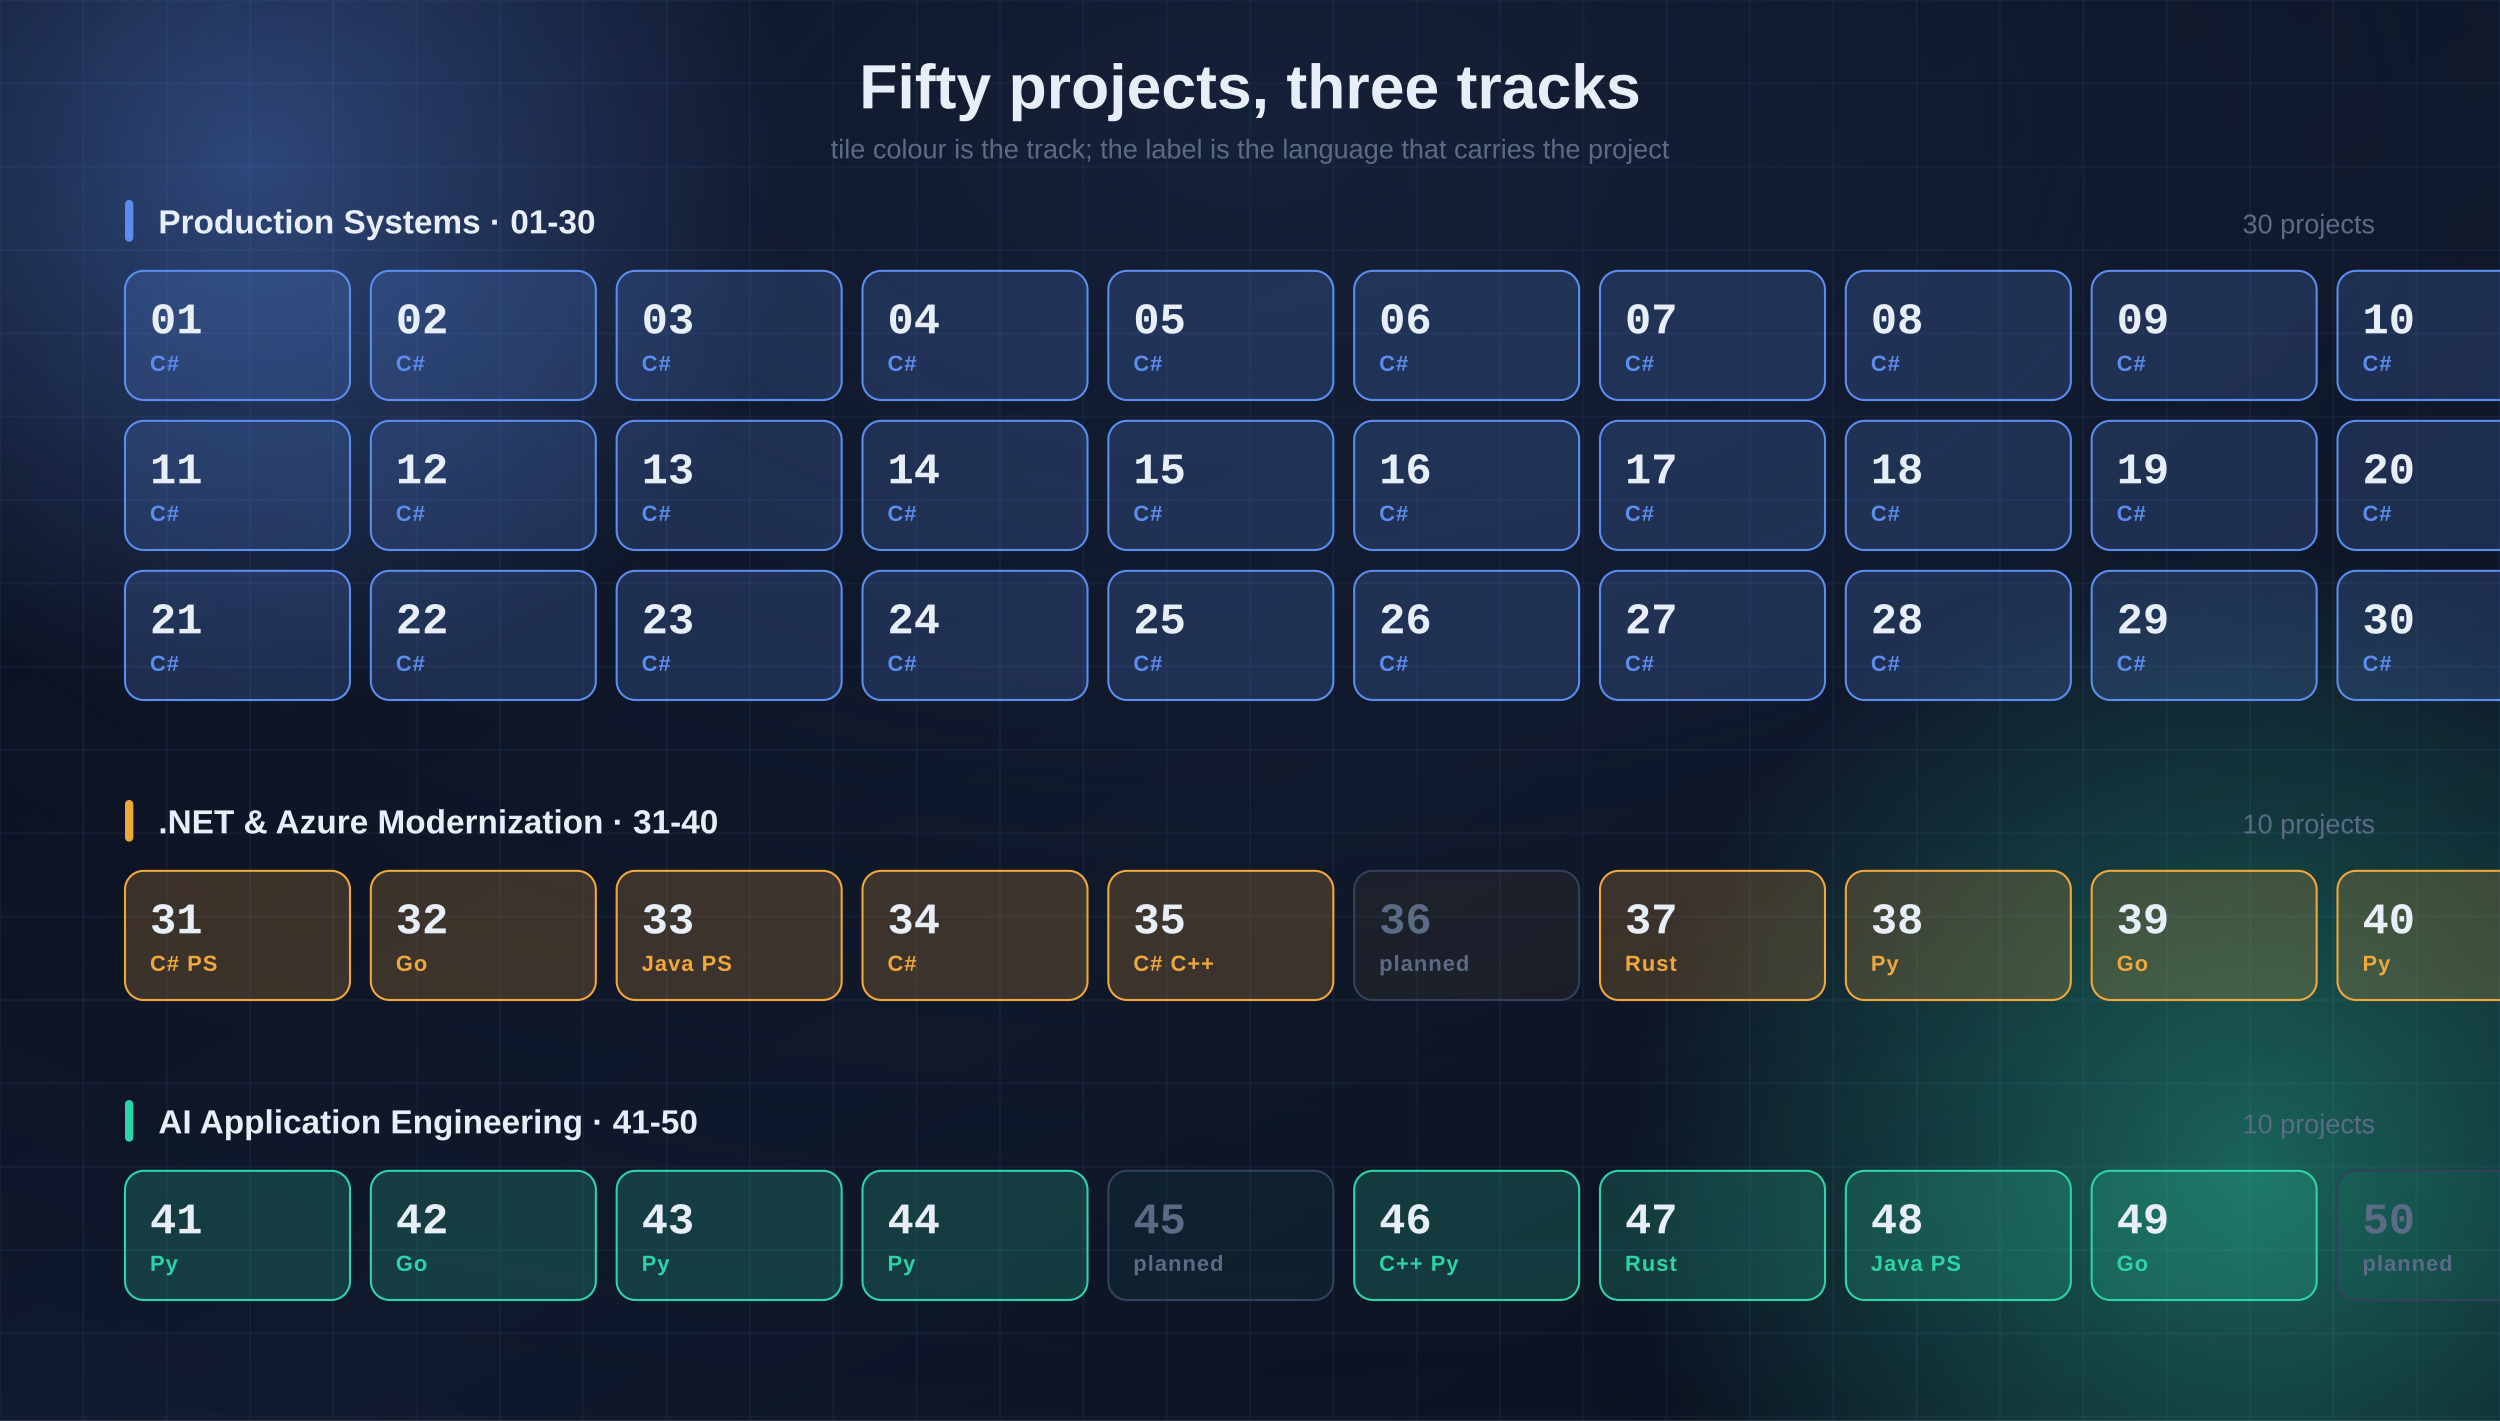
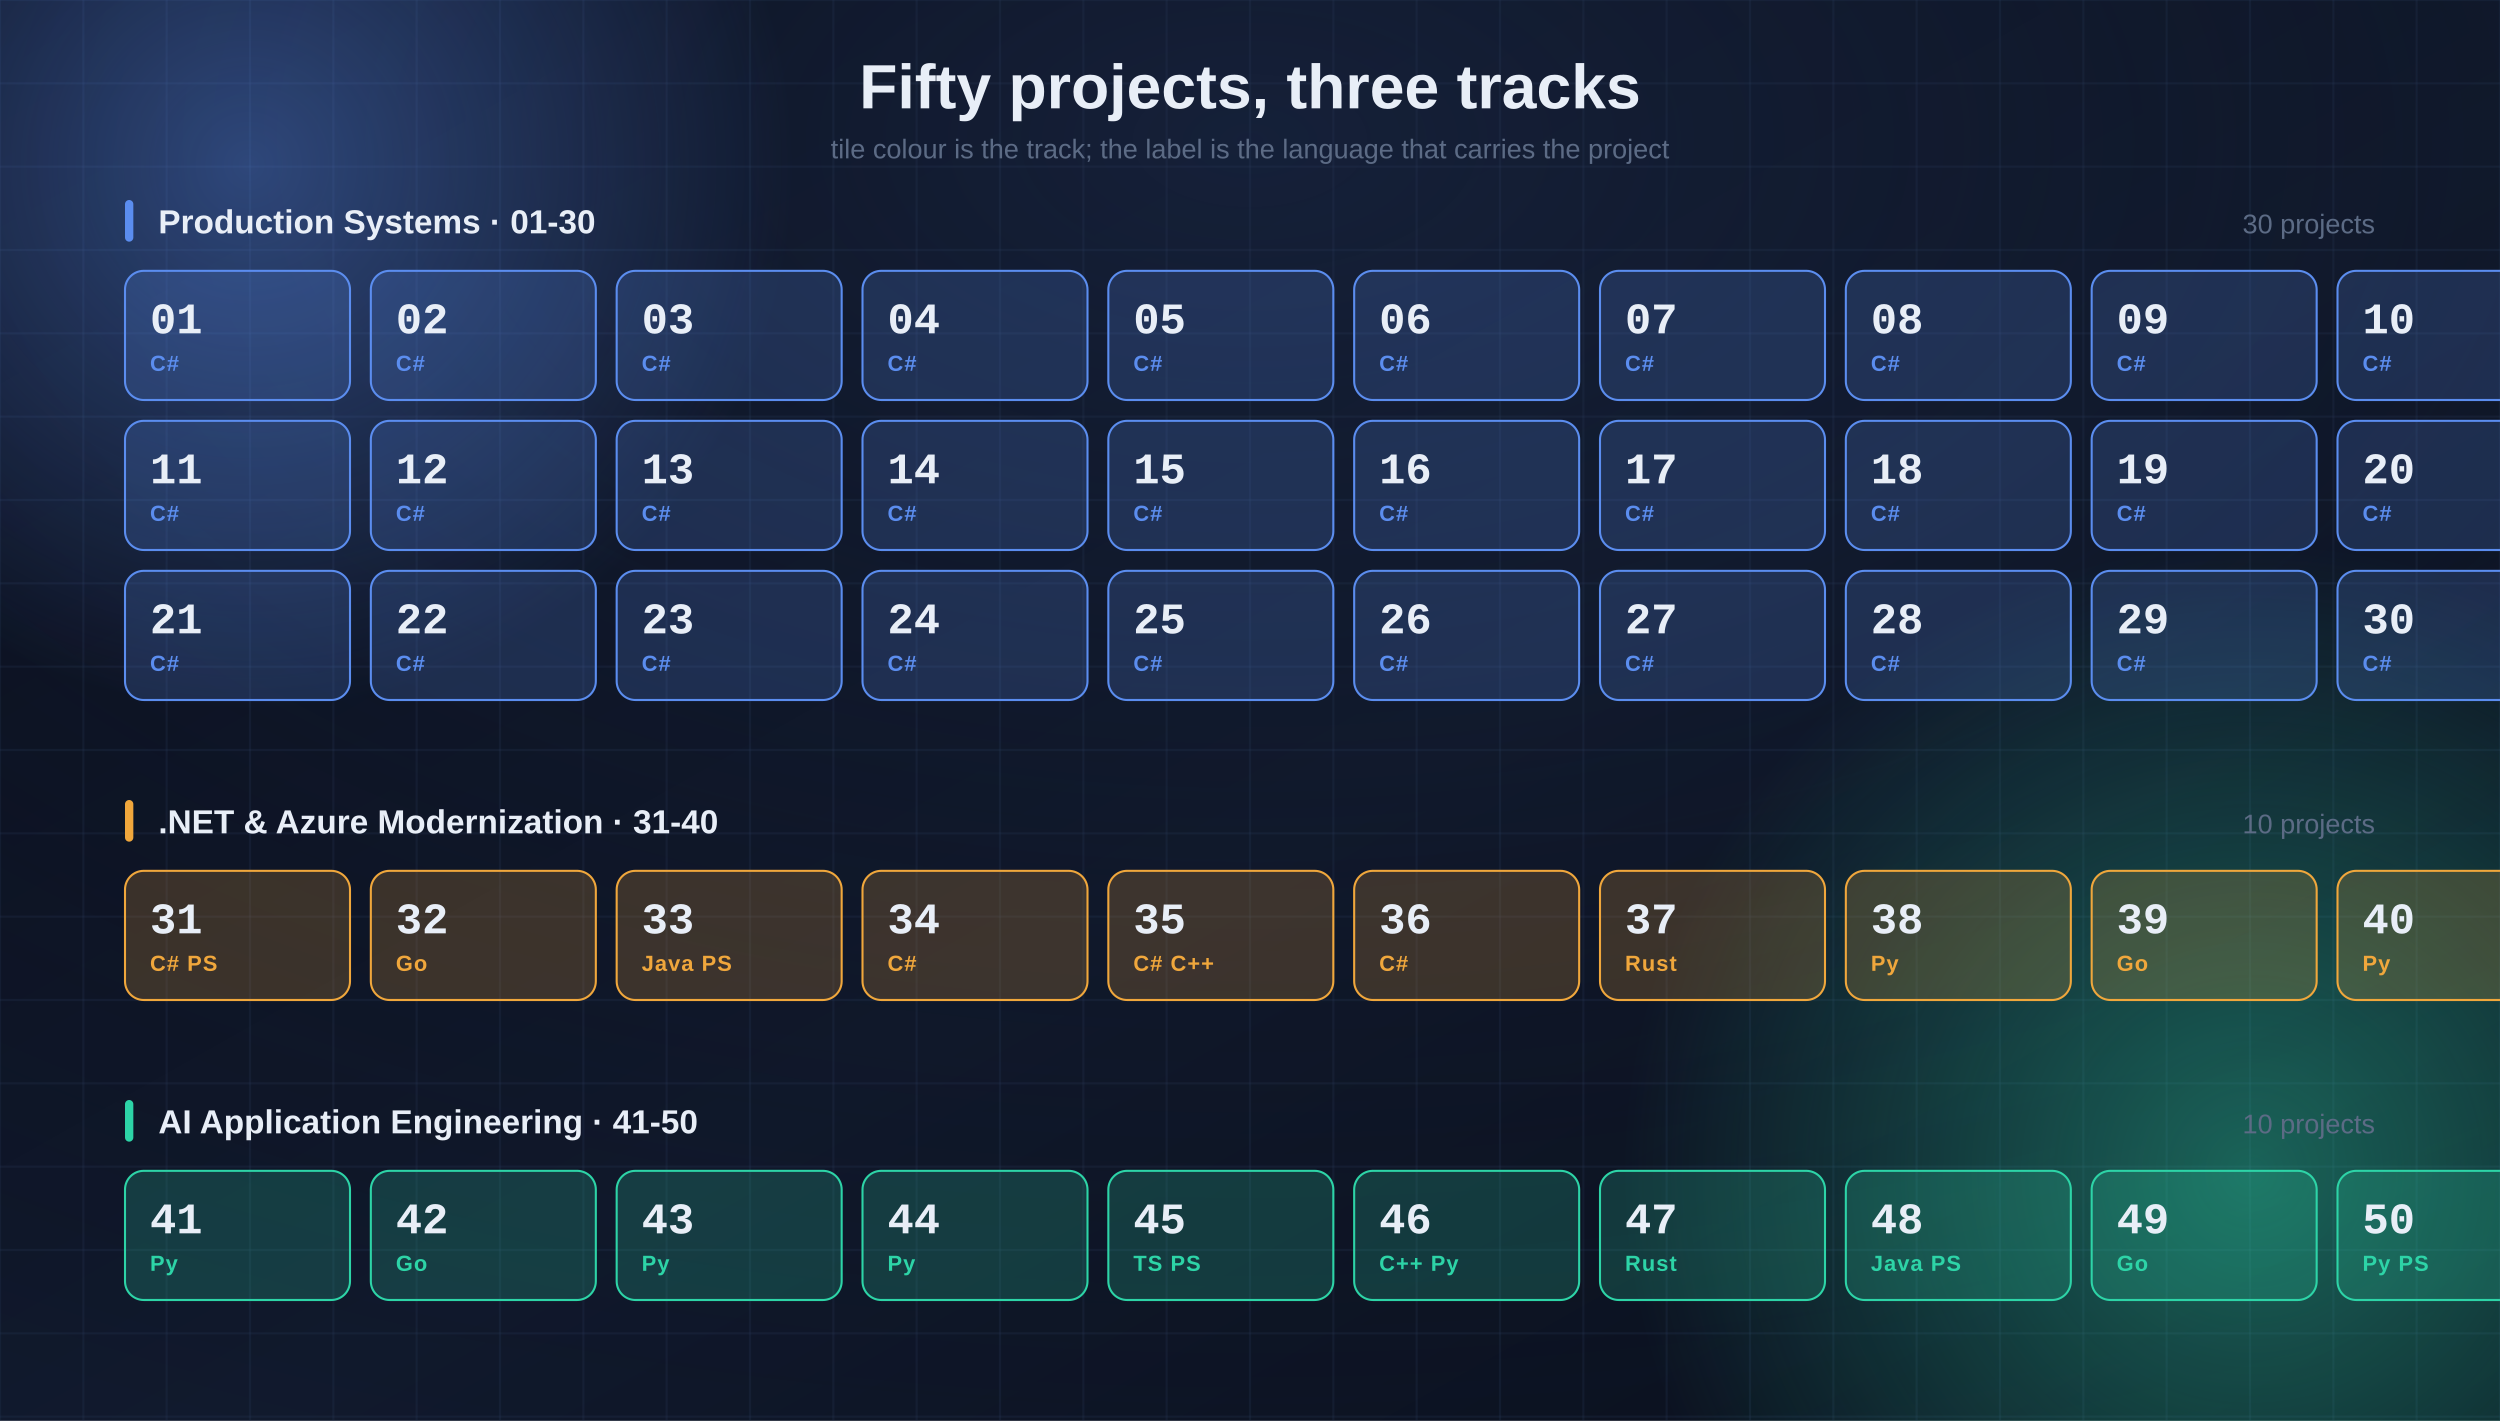
<svg xmlns="http://www.w3.org/2000/svg" width="1200" height="682" viewBox="0 0 1200 682" role="img">
  <defs>
    <linearGradient id="bg" x1="0" y1="0" x2="1" y2="1">
      <stop offset="0%" stop-color="#0B1020" />
      <stop offset="55%" stop-color="#111A2E" />
      <stop offset="100%" stop-color="#0A0F1C" />
    </linearGradient>
    <radialGradient id="vign" cx="0.5" cy="0.1" r="1">
      <stop offset="0%" stop-color="#1B2947" stop-opacity="0.55" />
      <stop offset="100%" stop-color="#000000" stop-opacity="0" />
    </radialGradient>
    <radialGradient id="g0" cx="0.5" cy="0.5" r="0.5">
      <stop offset="0%" stop-color="#5B8DEF" stop-opacity="0.42" />
      <stop offset="100%" stop-color="#5B8DEF" stop-opacity="0" />
    </radialGradient>
    <radialGradient id="g1" cx="0.5" cy="0.5" r="0.5">
      <stop offset="0%" stop-color="#2DD4A7" stop-opacity="0.42" />
      <stop offset="100%" stop-color="#2DD4A7" stop-opacity="0" />
    </radialGradient>
  </defs>
  <rect width="1200" height="682" rx="0" fill="url(#bg)" />
  <rect width="1200" height="682" rx="0" fill="url(#vign)" />
  <line x1="0" y1="0" x2="0" y2="682" stroke="#2A3B5C" stroke-width="1" opacity="0.22" />
  <line x1="40" y1="0" x2="40" y2="682" stroke="#2A3B5C" stroke-width="1" opacity="0.22" />
  <line x1="80" y1="0" x2="80" y2="682" stroke="#2A3B5C" stroke-width="1" opacity="0.22" />
  <line x1="120" y1="0" x2="120" y2="682" stroke="#2A3B5C" stroke-width="1" opacity="0.22" />
  <line x1="160" y1="0" x2="160" y2="682" stroke="#2A3B5C" stroke-width="1" opacity="0.22" />
  <line x1="200" y1="0" x2="200" y2="682" stroke="#2A3B5C" stroke-width="1" opacity="0.22" />
  <line x1="240" y1="0" x2="240" y2="682" stroke="#2A3B5C" stroke-width="1" opacity="0.22" />
  <line x1="280" y1="0" x2="280" y2="682" stroke="#2A3B5C" stroke-width="1" opacity="0.22" />
  <line x1="320" y1="0" x2="320" y2="682" stroke="#2A3B5C" stroke-width="1" opacity="0.22" />
  <line x1="360" y1="0" x2="360" y2="682" stroke="#2A3B5C" stroke-width="1" opacity="0.22" />
  <line x1="400" y1="0" x2="400" y2="682" stroke="#2A3B5C" stroke-width="1" opacity="0.22" />
  <line x1="440" y1="0" x2="440" y2="682" stroke="#2A3B5C" stroke-width="1" opacity="0.22" />
  <line x1="480" y1="0" x2="480" y2="682" stroke="#2A3B5C" stroke-width="1" opacity="0.22" />
  <line x1="520" y1="0" x2="520" y2="682" stroke="#2A3B5C" stroke-width="1" opacity="0.22" />
  <line x1="560" y1="0" x2="560" y2="682" stroke="#2A3B5C" stroke-width="1" opacity="0.22" />
  <line x1="600" y1="0" x2="600" y2="682" stroke="#2A3B5C" stroke-width="1" opacity="0.22" />
  <line x1="640" y1="0" x2="640" y2="682" stroke="#2A3B5C" stroke-width="1" opacity="0.22" />
  <line x1="680" y1="0" x2="680" y2="682" stroke="#2A3B5C" stroke-width="1" opacity="0.22" />
  <line x1="720" y1="0" x2="720" y2="682" stroke="#2A3B5C" stroke-width="1" opacity="0.22" />
  <line x1="760" y1="0" x2="760" y2="682" stroke="#2A3B5C" stroke-width="1" opacity="0.22" />
  <line x1="800" y1="0" x2="800" y2="682" stroke="#2A3B5C" stroke-width="1" opacity="0.22" />
  <line x1="840" y1="0" x2="840" y2="682" stroke="#2A3B5C" stroke-width="1" opacity="0.22" />
  <line x1="880" y1="0" x2="880" y2="682" stroke="#2A3B5C" stroke-width="1" opacity="0.22" />
  <line x1="920" y1="0" x2="920" y2="682" stroke="#2A3B5C" stroke-width="1" opacity="0.22" />
  <line x1="960" y1="0" x2="960" y2="682" stroke="#2A3B5C" stroke-width="1" opacity="0.22" />
  <line x1="1000" y1="0" x2="1000" y2="682" stroke="#2A3B5C" stroke-width="1" opacity="0.22" />
  <line x1="1040" y1="0" x2="1040" y2="682" stroke="#2A3B5C" stroke-width="1" opacity="0.22" />
  <line x1="1080" y1="0" x2="1080" y2="682" stroke="#2A3B5C" stroke-width="1" opacity="0.22" />
  <line x1="1120" y1="0" x2="1120" y2="682" stroke="#2A3B5C" stroke-width="1" opacity="0.22" />
  <line x1="1160" y1="0" x2="1160" y2="682" stroke="#2A3B5C" stroke-width="1" opacity="0.22" />
  <line x1="1200" y1="0" x2="1200" y2="682" stroke="#2A3B5C" stroke-width="1" opacity="0.22" />
  <line x1="0" y1="0" x2="1200" y2="0" stroke="#2A3B5C" stroke-width="1" opacity="0.22" />
  <line x1="0" y1="40" x2="1200" y2="40" stroke="#2A3B5C" stroke-width="1" opacity="0.22" />
  <line x1="0" y1="80" x2="1200" y2="80" stroke="#2A3B5C" stroke-width="1" opacity="0.22" />
  <line x1="0" y1="120" x2="1200" y2="120" stroke="#2A3B5C" stroke-width="1" opacity="0.22" />
  <line x1="0" y1="160" x2="1200" y2="160" stroke="#2A3B5C" stroke-width="1" opacity="0.22" />
  <line x1="0" y1="200" x2="1200" y2="200" stroke="#2A3B5C" stroke-width="1" opacity="0.22" />
  <line x1="0" y1="240" x2="1200" y2="240" stroke="#2A3B5C" stroke-width="1" opacity="0.22" />
  <line x1="0" y1="280" x2="1200" y2="280" stroke="#2A3B5C" stroke-width="1" opacity="0.22" />
  <line x1="0" y1="320" x2="1200" y2="320" stroke="#2A3B5C" stroke-width="1" opacity="0.22" />
  <line x1="0" y1="360" x2="1200" y2="360" stroke="#2A3B5C" stroke-width="1" opacity="0.22" />
  <line x1="0" y1="400" x2="1200" y2="400" stroke="#2A3B5C" stroke-width="1" opacity="0.22" />
  <line x1="0" y1="440" x2="1200" y2="440" stroke="#2A3B5C" stroke-width="1" opacity="0.22" />
  <line x1="0" y1="480" x2="1200" y2="480" stroke="#2A3B5C" stroke-width="1" opacity="0.22" />
  <line x1="0" y1="520" x2="1200" y2="520" stroke="#2A3B5C" stroke-width="1" opacity="0.22" />
  <line x1="0" y1="560" x2="1200" y2="560" stroke="#2A3B5C" stroke-width="1" opacity="0.22" />
  <line x1="0" y1="600" x2="1200" y2="600" stroke="#2A3B5C" stroke-width="1" opacity="0.22" />
  <line x1="0" y1="640" x2="1200" y2="640" stroke="#2A3B5C" stroke-width="1" opacity="0.22" />
  <line x1="0" y1="680" x2="1200" y2="680" stroke="#2A3B5C" stroke-width="1" opacity="0.22" />
  <circle cx="120" cy="80" r="260" fill="url(#g0)" />
  <circle cx="1080" cy="562" r="300" fill="url(#g1)" />
  <text x="600" y="52" font-family="Segoe UI,-apple-system,BlinkMacSystemFont,Helvetica Neue,Arial,sans-serif" font-size="30" fill="#E8EEF7" font-weight="700" text-anchor="middle">Fifty projects, three tracks</text>
  <text x="600" y="76" font-family="Segoe UI,-apple-system,BlinkMacSystemFont,Helvetica Neue,Arial,sans-serif" font-size="13" fill="#5C6B85" font-weight="400" text-anchor="middle">tile colour is the track; the label is the language that carries the project</text>
  <rect x="60" y="96" width="4" height="20" rx="2" fill="#5B8DEF" />
  <text x="76" y="112" font-family="Segoe UI,-apple-system,BlinkMacSystemFont,Helvetica Neue,Arial,sans-serif" font-size="16" fill="#E8EEF7" font-weight="700" text-anchor="start">Production Systems  ·  01-30</text>
  <text x="1140" y="112" font-family="Segoe UI,-apple-system,BlinkMacSystemFont,Helvetica Neue,Arial,sans-serif" font-size="13" fill="#5C6B85" font-weight="400" text-anchor="end">30 projects</text>
  <rect x="60" y="130" width="108" height="62" rx="9" fill="#5B8DEF" fill-opacity="0.20" stroke="#5B8DEF" stroke-width="1" />
  <text x="72" y="160" font-family="SFMono-Regular,Consolas,Liberation Mono,Menlo,monospace" font-size="21" fill="#E8EEF7" font-weight="700" text-anchor="start">01</text>
  <text x="72" y="178" font-family="Segoe UI,-apple-system,BlinkMacSystemFont,Helvetica Neue,Arial,sans-serif" font-size="10.5" fill="#5B8DEF" font-weight="600" text-anchor="start" letter-spacing="0.5">C#</text>
  <rect x="178" y="130" width="108" height="62" rx="9" fill="#5B8DEF" fill-opacity="0.20" stroke="#5B8DEF" stroke-width="1" />
  <text x="190" y="160" font-family="SFMono-Regular,Consolas,Liberation Mono,Menlo,monospace" font-size="21" fill="#E8EEF7" font-weight="700" text-anchor="start">02</text>
  <text x="190" y="178" font-family="Segoe UI,-apple-system,BlinkMacSystemFont,Helvetica Neue,Arial,sans-serif" font-size="10.5" fill="#5B8DEF" font-weight="600" text-anchor="start" letter-spacing="0.5">C#</text>
  <rect x="296" y="130" width="108" height="62" rx="9" fill="#5B8DEF" fill-opacity="0.20" stroke="#5B8DEF" stroke-width="1" />
  <text x="308" y="160" font-family="SFMono-Regular,Consolas,Liberation Mono,Menlo,monospace" font-size="21" fill="#E8EEF7" font-weight="700" text-anchor="start">03</text>
  <text x="308" y="178" font-family="Segoe UI,-apple-system,BlinkMacSystemFont,Helvetica Neue,Arial,sans-serif" font-size="10.5" fill="#5B8DEF" font-weight="600" text-anchor="start" letter-spacing="0.5">C#</text>
  <rect x="414" y="130" width="108" height="62" rx="9" fill="#5B8DEF" fill-opacity="0.20" stroke="#5B8DEF" stroke-width="1" />
  <text x="426" y="160" font-family="SFMono-Regular,Consolas,Liberation Mono,Menlo,monospace" font-size="21" fill="#E8EEF7" font-weight="700" text-anchor="start">04</text>
  <text x="426" y="178" font-family="Segoe UI,-apple-system,BlinkMacSystemFont,Helvetica Neue,Arial,sans-serif" font-size="10.5" fill="#5B8DEF" font-weight="600" text-anchor="start" letter-spacing="0.5">C#</text>
  <rect x="532" y="130" width="108" height="62" rx="9" fill="#5B8DEF" fill-opacity="0.20" stroke="#5B8DEF" stroke-width="1" />
  <text x="544" y="160" font-family="SFMono-Regular,Consolas,Liberation Mono,Menlo,monospace" font-size="21" fill="#E8EEF7" font-weight="700" text-anchor="start">05</text>
  <text x="544" y="178" font-family="Segoe UI,-apple-system,BlinkMacSystemFont,Helvetica Neue,Arial,sans-serif" font-size="10.5" fill="#5B8DEF" font-weight="600" text-anchor="start" letter-spacing="0.5">C#</text>
  <rect x="650" y="130" width="108" height="62" rx="9" fill="#5B8DEF" fill-opacity="0.20" stroke="#5B8DEF" stroke-width="1" />
  <text x="662" y="160" font-family="SFMono-Regular,Consolas,Liberation Mono,Menlo,monospace" font-size="21" fill="#E8EEF7" font-weight="700" text-anchor="start">06</text>
  <text x="662" y="178" font-family="Segoe UI,-apple-system,BlinkMacSystemFont,Helvetica Neue,Arial,sans-serif" font-size="10.5" fill="#5B8DEF" font-weight="600" text-anchor="start" letter-spacing="0.5">C#</text>
  <rect x="768" y="130" width="108" height="62" rx="9" fill="#5B8DEF" fill-opacity="0.20" stroke="#5B8DEF" stroke-width="1" />
  <text x="780" y="160" font-family="SFMono-Regular,Consolas,Liberation Mono,Menlo,monospace" font-size="21" fill="#E8EEF7" font-weight="700" text-anchor="start">07</text>
  <text x="780" y="178" font-family="Segoe UI,-apple-system,BlinkMacSystemFont,Helvetica Neue,Arial,sans-serif" font-size="10.5" fill="#5B8DEF" font-weight="600" text-anchor="start" letter-spacing="0.5">C#</text>
  <rect x="886" y="130" width="108" height="62" rx="9" fill="#5B8DEF" fill-opacity="0.20" stroke="#5B8DEF" stroke-width="1" />
  <text x="898" y="160" font-family="SFMono-Regular,Consolas,Liberation Mono,Menlo,monospace" font-size="21" fill="#E8EEF7" font-weight="700" text-anchor="start">08</text>
  <text x="898" y="178" font-family="Segoe UI,-apple-system,BlinkMacSystemFont,Helvetica Neue,Arial,sans-serif" font-size="10.5" fill="#5B8DEF" font-weight="600" text-anchor="start" letter-spacing="0.5">C#</text>
  <rect x="1004" y="130" width="108" height="62" rx="9" fill="#5B8DEF" fill-opacity="0.20" stroke="#5B8DEF" stroke-width="1" />
  <text x="1016" y="160" font-family="SFMono-Regular,Consolas,Liberation Mono,Menlo,monospace" font-size="21" fill="#E8EEF7" font-weight="700" text-anchor="start">09</text>
  <text x="1016" y="178" font-family="Segoe UI,-apple-system,BlinkMacSystemFont,Helvetica Neue,Arial,sans-serif" font-size="10.5" fill="#5B8DEF" font-weight="600" text-anchor="start" letter-spacing="0.5">C#</text>
  <rect x="1122" y="130" width="108" height="62" rx="9" fill="#5B8DEF" fill-opacity="0.20" stroke="#5B8DEF" stroke-width="1" />
  <text x="1134" y="160" font-family="SFMono-Regular,Consolas,Liberation Mono,Menlo,monospace" font-size="21" fill="#E8EEF7" font-weight="700" text-anchor="start">10</text>
  <text x="1134" y="178" font-family="Segoe UI,-apple-system,BlinkMacSystemFont,Helvetica Neue,Arial,sans-serif" font-size="10.5" fill="#5B8DEF" font-weight="600" text-anchor="start" letter-spacing="0.5">C#</text>
  <rect x="60" y="202" width="108" height="62" rx="9" fill="#5B8DEF" fill-opacity="0.20" stroke="#5B8DEF" stroke-width="1" />
  <text x="72" y="232" font-family="SFMono-Regular,Consolas,Liberation Mono,Menlo,monospace" font-size="21" fill="#E8EEF7" font-weight="700" text-anchor="start">11</text>
  <text x="72" y="250" font-family="Segoe UI,-apple-system,BlinkMacSystemFont,Helvetica Neue,Arial,sans-serif" font-size="10.5" fill="#5B8DEF" font-weight="600" text-anchor="start" letter-spacing="0.5">C#</text>
  <rect x="178" y="202" width="108" height="62" rx="9" fill="#5B8DEF" fill-opacity="0.20" stroke="#5B8DEF" stroke-width="1" />
  <text x="190" y="232" font-family="SFMono-Regular,Consolas,Liberation Mono,Menlo,monospace" font-size="21" fill="#E8EEF7" font-weight="700" text-anchor="start">12</text>
  <text x="190" y="250" font-family="Segoe UI,-apple-system,BlinkMacSystemFont,Helvetica Neue,Arial,sans-serif" font-size="10.5" fill="#5B8DEF" font-weight="600" text-anchor="start" letter-spacing="0.5">C#</text>
  <rect x="296" y="202" width="108" height="62" rx="9" fill="#5B8DEF" fill-opacity="0.20" stroke="#5B8DEF" stroke-width="1" />
  <text x="308" y="232" font-family="SFMono-Regular,Consolas,Liberation Mono,Menlo,monospace" font-size="21" fill="#E8EEF7" font-weight="700" text-anchor="start">13</text>
  <text x="308" y="250" font-family="Segoe UI,-apple-system,BlinkMacSystemFont,Helvetica Neue,Arial,sans-serif" font-size="10.5" fill="#5B8DEF" font-weight="600" text-anchor="start" letter-spacing="0.5">C#</text>
  <rect x="414" y="202" width="108" height="62" rx="9" fill="#5B8DEF" fill-opacity="0.20" stroke="#5B8DEF" stroke-width="1" />
  <text x="426" y="232" font-family="SFMono-Regular,Consolas,Liberation Mono,Menlo,monospace" font-size="21" fill="#E8EEF7" font-weight="700" text-anchor="start">14</text>
  <text x="426" y="250" font-family="Segoe UI,-apple-system,BlinkMacSystemFont,Helvetica Neue,Arial,sans-serif" font-size="10.5" fill="#5B8DEF" font-weight="600" text-anchor="start" letter-spacing="0.5">C#</text>
  <rect x="532" y="202" width="108" height="62" rx="9" fill="#5B8DEF" fill-opacity="0.20" stroke="#5B8DEF" stroke-width="1" />
  <text x="544" y="232" font-family="SFMono-Regular,Consolas,Liberation Mono,Menlo,monospace" font-size="21" fill="#E8EEF7" font-weight="700" text-anchor="start">15</text>
  <text x="544" y="250" font-family="Segoe UI,-apple-system,BlinkMacSystemFont,Helvetica Neue,Arial,sans-serif" font-size="10.5" fill="#5B8DEF" font-weight="600" text-anchor="start" letter-spacing="0.5">C#</text>
  <rect x="650" y="202" width="108" height="62" rx="9" fill="#5B8DEF" fill-opacity="0.20" stroke="#5B8DEF" stroke-width="1" />
  <text x="662" y="232" font-family="SFMono-Regular,Consolas,Liberation Mono,Menlo,monospace" font-size="21" fill="#E8EEF7" font-weight="700" text-anchor="start">16</text>
  <text x="662" y="250" font-family="Segoe UI,-apple-system,BlinkMacSystemFont,Helvetica Neue,Arial,sans-serif" font-size="10.5" fill="#5B8DEF" font-weight="600" text-anchor="start" letter-spacing="0.5">C#</text>
  <rect x="768" y="202" width="108" height="62" rx="9" fill="#5B8DEF" fill-opacity="0.20" stroke="#5B8DEF" stroke-width="1" />
  <text x="780" y="232" font-family="SFMono-Regular,Consolas,Liberation Mono,Menlo,monospace" font-size="21" fill="#E8EEF7" font-weight="700" text-anchor="start">17</text>
  <text x="780" y="250" font-family="Segoe UI,-apple-system,BlinkMacSystemFont,Helvetica Neue,Arial,sans-serif" font-size="10.5" fill="#5B8DEF" font-weight="600" text-anchor="start" letter-spacing="0.5">C#</text>
  <rect x="886" y="202" width="108" height="62" rx="9" fill="#5B8DEF" fill-opacity="0.20" stroke="#5B8DEF" stroke-width="1" />
  <text x="898" y="232" font-family="SFMono-Regular,Consolas,Liberation Mono,Menlo,monospace" font-size="21" fill="#E8EEF7" font-weight="700" text-anchor="start">18</text>
  <text x="898" y="250" font-family="Segoe UI,-apple-system,BlinkMacSystemFont,Helvetica Neue,Arial,sans-serif" font-size="10.5" fill="#5B8DEF" font-weight="600" text-anchor="start" letter-spacing="0.5">C#</text>
  <rect x="1004" y="202" width="108" height="62" rx="9" fill="#5B8DEF" fill-opacity="0.20" stroke="#5B8DEF" stroke-width="1" />
  <text x="1016" y="232" font-family="SFMono-Regular,Consolas,Liberation Mono,Menlo,monospace" font-size="21" fill="#E8EEF7" font-weight="700" text-anchor="start">19</text>
  <text x="1016" y="250" font-family="Segoe UI,-apple-system,BlinkMacSystemFont,Helvetica Neue,Arial,sans-serif" font-size="10.5" fill="#5B8DEF" font-weight="600" text-anchor="start" letter-spacing="0.5">C#</text>
  <rect x="1122" y="202" width="108" height="62" rx="9" fill="#5B8DEF" fill-opacity="0.20" stroke="#5B8DEF" stroke-width="1" />
  <text x="1134" y="232" font-family="SFMono-Regular,Consolas,Liberation Mono,Menlo,monospace" font-size="21" fill="#E8EEF7" font-weight="700" text-anchor="start">20</text>
  <text x="1134" y="250" font-family="Segoe UI,-apple-system,BlinkMacSystemFont,Helvetica Neue,Arial,sans-serif" font-size="10.5" fill="#5B8DEF" font-weight="600" text-anchor="start" letter-spacing="0.5">C#</text>
  <rect x="60" y="274" width="108" height="62" rx="9" fill="#5B8DEF" fill-opacity="0.20" stroke="#5B8DEF" stroke-width="1" />
  <text x="72" y="304" font-family="SFMono-Regular,Consolas,Liberation Mono,Menlo,monospace" font-size="21" fill="#E8EEF7" font-weight="700" text-anchor="start">21</text>
  <text x="72" y="322" font-family="Segoe UI,-apple-system,BlinkMacSystemFont,Helvetica Neue,Arial,sans-serif" font-size="10.5" fill="#5B8DEF" font-weight="600" text-anchor="start" letter-spacing="0.5">C#</text>
  <rect x="178" y="274" width="108" height="62" rx="9" fill="#5B8DEF" fill-opacity="0.20" stroke="#5B8DEF" stroke-width="1" />
  <text x="190" y="304" font-family="SFMono-Regular,Consolas,Liberation Mono,Menlo,monospace" font-size="21" fill="#E8EEF7" font-weight="700" text-anchor="start">22</text>
  <text x="190" y="322" font-family="Segoe UI,-apple-system,BlinkMacSystemFont,Helvetica Neue,Arial,sans-serif" font-size="10.5" fill="#5B8DEF" font-weight="600" text-anchor="start" letter-spacing="0.5">C#</text>
  <rect x="296" y="274" width="108" height="62" rx="9" fill="#5B8DEF" fill-opacity="0.20" stroke="#5B8DEF" stroke-width="1" />
  <text x="308" y="304" font-family="SFMono-Regular,Consolas,Liberation Mono,Menlo,monospace" font-size="21" fill="#E8EEF7" font-weight="700" text-anchor="start">23</text>
  <text x="308" y="322" font-family="Segoe UI,-apple-system,BlinkMacSystemFont,Helvetica Neue,Arial,sans-serif" font-size="10.5" fill="#5B8DEF" font-weight="600" text-anchor="start" letter-spacing="0.5">C#</text>
  <rect x="414" y="274" width="108" height="62" rx="9" fill="#5B8DEF" fill-opacity="0.20" stroke="#5B8DEF" stroke-width="1" />
  <text x="426" y="304" font-family="SFMono-Regular,Consolas,Liberation Mono,Menlo,monospace" font-size="21" fill="#E8EEF7" font-weight="700" text-anchor="start">24</text>
  <text x="426" y="322" font-family="Segoe UI,-apple-system,BlinkMacSystemFont,Helvetica Neue,Arial,sans-serif" font-size="10.5" fill="#5B8DEF" font-weight="600" text-anchor="start" letter-spacing="0.5">C#</text>
  <rect x="532" y="274" width="108" height="62" rx="9" fill="#5B8DEF" fill-opacity="0.20" stroke="#5B8DEF" stroke-width="1" />
  <text x="544" y="304" font-family="SFMono-Regular,Consolas,Liberation Mono,Menlo,monospace" font-size="21" fill="#E8EEF7" font-weight="700" text-anchor="start">25</text>
  <text x="544" y="322" font-family="Segoe UI,-apple-system,BlinkMacSystemFont,Helvetica Neue,Arial,sans-serif" font-size="10.5" fill="#5B8DEF" font-weight="600" text-anchor="start" letter-spacing="0.5">C#</text>
  <rect x="650" y="274" width="108" height="62" rx="9" fill="#5B8DEF" fill-opacity="0.20" stroke="#5B8DEF" stroke-width="1" />
  <text x="662" y="304" font-family="SFMono-Regular,Consolas,Liberation Mono,Menlo,monospace" font-size="21" fill="#E8EEF7" font-weight="700" text-anchor="start">26</text>
  <text x="662" y="322" font-family="Segoe UI,-apple-system,BlinkMacSystemFont,Helvetica Neue,Arial,sans-serif" font-size="10.5" fill="#5B8DEF" font-weight="600" text-anchor="start" letter-spacing="0.5">C#</text>
  <rect x="768" y="274" width="108" height="62" rx="9" fill="#5B8DEF" fill-opacity="0.20" stroke="#5B8DEF" stroke-width="1" />
  <text x="780" y="304" font-family="SFMono-Regular,Consolas,Liberation Mono,Menlo,monospace" font-size="21" fill="#E8EEF7" font-weight="700" text-anchor="start">27</text>
  <text x="780" y="322" font-family="Segoe UI,-apple-system,BlinkMacSystemFont,Helvetica Neue,Arial,sans-serif" font-size="10.5" fill="#5B8DEF" font-weight="600" text-anchor="start" letter-spacing="0.5">C#</text>
  <rect x="886" y="274" width="108" height="62" rx="9" fill="#5B8DEF" fill-opacity="0.20" stroke="#5B8DEF" stroke-width="1" />
  <text x="898" y="304" font-family="SFMono-Regular,Consolas,Liberation Mono,Menlo,monospace" font-size="21" fill="#E8EEF7" font-weight="700" text-anchor="start">28</text>
  <text x="898" y="322" font-family="Segoe UI,-apple-system,BlinkMacSystemFont,Helvetica Neue,Arial,sans-serif" font-size="10.5" fill="#5B8DEF" font-weight="600" text-anchor="start" letter-spacing="0.5">C#</text>
  <rect x="1004" y="274" width="108" height="62" rx="9" fill="#5B8DEF" fill-opacity="0.20" stroke="#5B8DEF" stroke-width="1" />
  <text x="1016" y="304" font-family="SFMono-Regular,Consolas,Liberation Mono,Menlo,monospace" font-size="21" fill="#E8EEF7" font-weight="700" text-anchor="start">29</text>
  <text x="1016" y="322" font-family="Segoe UI,-apple-system,BlinkMacSystemFont,Helvetica Neue,Arial,sans-serif" font-size="10.5" fill="#5B8DEF" font-weight="600" text-anchor="start" letter-spacing="0.5">C#</text>
  <rect x="1122" y="274" width="108" height="62" rx="9" fill="#5B8DEF" fill-opacity="0.20" stroke="#5B8DEF" stroke-width="1" />
  <text x="1134" y="304" font-family="SFMono-Regular,Consolas,Liberation Mono,Menlo,monospace" font-size="21" fill="#E8EEF7" font-weight="700" text-anchor="start">30</text>
  <text x="1134" y="322" font-family="Segoe UI,-apple-system,BlinkMacSystemFont,Helvetica Neue,Arial,sans-serif" font-size="10.5" fill="#5B8DEF" font-weight="600" text-anchor="start" letter-spacing="0.5">C#</text>
  <rect x="60" y="384" width="4" height="20" rx="2" fill="#F0A73C" />
  <text x="76" y="400" font-family="Segoe UI,-apple-system,BlinkMacSystemFont,Helvetica Neue,Arial,sans-serif" font-size="16" fill="#E8EEF7" font-weight="700" text-anchor="start">.NET &amp; Azure Modernization  ·  31-40</text>
  <text x="1140" y="400" font-family="Segoe UI,-apple-system,BlinkMacSystemFont,Helvetica Neue,Arial,sans-serif" font-size="13" fill="#5C6B85" font-weight="400" text-anchor="end">10 projects</text>
  <rect x="60" y="418" width="108" height="62" rx="9" fill="#F0A73C" fill-opacity="0.20" stroke="#F0A73C" stroke-width="1" />
  <text x="72" y="448" font-family="SFMono-Regular,Consolas,Liberation Mono,Menlo,monospace" font-size="21" fill="#E8EEF7" font-weight="700" text-anchor="start">31</text>
  <text x="72" y="466" font-family="Segoe UI,-apple-system,BlinkMacSystemFont,Helvetica Neue,Arial,sans-serif" font-size="10.5" fill="#F0A73C" font-weight="600" text-anchor="start" letter-spacing="0.5">C# PS</text>
  <rect x="178" y="418" width="108" height="62" rx="9" fill="#F0A73C" fill-opacity="0.20" stroke="#F0A73C" stroke-width="1" />
  <text x="190" y="448" font-family="SFMono-Regular,Consolas,Liberation Mono,Menlo,monospace" font-size="21" fill="#E8EEF7" font-weight="700" text-anchor="start">32</text>
  <text x="190" y="466" font-family="Segoe UI,-apple-system,BlinkMacSystemFont,Helvetica Neue,Arial,sans-serif" font-size="10.5" fill="#F0A73C" font-weight="600" text-anchor="start" letter-spacing="0.5">Go</text>
  <rect x="296" y="418" width="108" height="62" rx="9" fill="#F0A73C" fill-opacity="0.20" stroke="#F0A73C" stroke-width="1" />
  <text x="308" y="448" font-family="SFMono-Regular,Consolas,Liberation Mono,Menlo,monospace" font-size="21" fill="#E8EEF7" font-weight="700" text-anchor="start">33</text>
  <text x="308" y="466" font-family="Segoe UI,-apple-system,BlinkMacSystemFont,Helvetica Neue,Arial,sans-serif" font-size="10.5" fill="#F0A73C" font-weight="600" text-anchor="start" letter-spacing="0.5">Java PS</text>
  <rect x="414" y="418" width="108" height="62" rx="9" fill="#F0A73C" fill-opacity="0.20" stroke="#F0A73C" stroke-width="1" />
  <text x="426" y="448" font-family="SFMono-Regular,Consolas,Liberation Mono,Menlo,monospace" font-size="21" fill="#E8EEF7" font-weight="700" text-anchor="start">34</text>
  <text x="426" y="466" font-family="Segoe UI,-apple-system,BlinkMacSystemFont,Helvetica Neue,Arial,sans-serif" font-size="10.5" fill="#F0A73C" font-weight="600" text-anchor="start" letter-spacing="0.5">C#</text>
  <rect x="532" y="418" width="108" height="62" rx="9" fill="#F0A73C" fill-opacity="0.20" stroke="#F0A73C" stroke-width="1" />
  <text x="544" y="448" font-family="SFMono-Regular,Consolas,Liberation Mono,Menlo,monospace" font-size="21" fill="#E8EEF7" font-weight="700" text-anchor="start">35</text>
  <text x="544" y="466" font-family="Segoe UI,-apple-system,BlinkMacSystemFont,Helvetica Neue,Arial,sans-serif" font-size="10.5" fill="#F0A73C" font-weight="600" text-anchor="start" letter-spacing="0.5">C# C++</text>
-   <rect x="650" y="418" width="108" height="62" rx="9" fill="#F0A73C" fill-opacity="0.06" stroke="#33415C" stroke-width="1" />
-   <text x="662" y="448" font-family="SFMono-Regular,Consolas,Liberation Mono,Menlo,monospace" font-size="21" fill="#5C6B85" font-weight="700" text-anchor="start">36</text>
-   <text x="662" y="466" font-family="Segoe UI,-apple-system,BlinkMacSystemFont,Helvetica Neue,Arial,sans-serif" font-size="10.5" fill="#5C6B85" font-weight="600" text-anchor="start" letter-spacing="0.5">planned</text>
+   <rect x="650" y="418" width="108" height="62" rx="9" fill="#F0A73C" fill-opacity="0.20" stroke="#F0A73C" stroke-width="1" />
+   <text x="662" y="448" font-family="SFMono-Regular,Consolas,Liberation Mono,Menlo,monospace" font-size="21" fill="#E8EEF7" font-weight="700" text-anchor="start">36</text>
+   <text x="662" y="466" font-family="Segoe UI,-apple-system,BlinkMacSystemFont,Helvetica Neue,Arial,sans-serif" font-size="10.5" fill="#F0A73C" font-weight="600" text-anchor="start" letter-spacing="0.5">C#</text>
  <rect x="768" y="418" width="108" height="62" rx="9" fill="#F0A73C" fill-opacity="0.20" stroke="#F0A73C" stroke-width="1" />
  <text x="780" y="448" font-family="SFMono-Regular,Consolas,Liberation Mono,Menlo,monospace" font-size="21" fill="#E8EEF7" font-weight="700" text-anchor="start">37</text>
  <text x="780" y="466" font-family="Segoe UI,-apple-system,BlinkMacSystemFont,Helvetica Neue,Arial,sans-serif" font-size="10.5" fill="#F0A73C" font-weight="600" text-anchor="start" letter-spacing="0.5">Rust</text>
  <rect x="886" y="418" width="108" height="62" rx="9" fill="#F0A73C" fill-opacity="0.20" stroke="#F0A73C" stroke-width="1" />
  <text x="898" y="448" font-family="SFMono-Regular,Consolas,Liberation Mono,Menlo,monospace" font-size="21" fill="#E8EEF7" font-weight="700" text-anchor="start">38</text>
  <text x="898" y="466" font-family="Segoe UI,-apple-system,BlinkMacSystemFont,Helvetica Neue,Arial,sans-serif" font-size="10.5" fill="#F0A73C" font-weight="600" text-anchor="start" letter-spacing="0.5">Py</text>
  <rect x="1004" y="418" width="108" height="62" rx="9" fill="#F0A73C" fill-opacity="0.20" stroke="#F0A73C" stroke-width="1" />
  <text x="1016" y="448" font-family="SFMono-Regular,Consolas,Liberation Mono,Menlo,monospace" font-size="21" fill="#E8EEF7" font-weight="700" text-anchor="start">39</text>
  <text x="1016" y="466" font-family="Segoe UI,-apple-system,BlinkMacSystemFont,Helvetica Neue,Arial,sans-serif" font-size="10.5" fill="#F0A73C" font-weight="600" text-anchor="start" letter-spacing="0.5">Go</text>
  <rect x="1122" y="418" width="108" height="62" rx="9" fill="#F0A73C" fill-opacity="0.20" stroke="#F0A73C" stroke-width="1" />
  <text x="1134" y="448" font-family="SFMono-Regular,Consolas,Liberation Mono,Menlo,monospace" font-size="21" fill="#E8EEF7" font-weight="700" text-anchor="start">40</text>
  <text x="1134" y="466" font-family="Segoe UI,-apple-system,BlinkMacSystemFont,Helvetica Neue,Arial,sans-serif" font-size="10.5" fill="#F0A73C" font-weight="600" text-anchor="start" letter-spacing="0.5">Py</text>
  <rect x="60" y="528" width="4" height="20" rx="2" fill="#2DD4A7" />
  <text x="76" y="544" font-family="Segoe UI,-apple-system,BlinkMacSystemFont,Helvetica Neue,Arial,sans-serif" font-size="16" fill="#E8EEF7" font-weight="700" text-anchor="start">AI Application Engineering  ·  41-50</text>
  <text x="1140" y="544" font-family="Segoe UI,-apple-system,BlinkMacSystemFont,Helvetica Neue,Arial,sans-serif" font-size="13" fill="#5C6B85" font-weight="400" text-anchor="end">10 projects</text>
  <rect x="60" y="562" width="108" height="62" rx="9" fill="#2DD4A7" fill-opacity="0.20" stroke="#2DD4A7" stroke-width="1" />
  <text x="72" y="592" font-family="SFMono-Regular,Consolas,Liberation Mono,Menlo,monospace" font-size="21" fill="#E8EEF7" font-weight="700" text-anchor="start">41</text>
  <text x="72" y="610" font-family="Segoe UI,-apple-system,BlinkMacSystemFont,Helvetica Neue,Arial,sans-serif" font-size="10.5" fill="#2DD4A7" font-weight="600" text-anchor="start" letter-spacing="0.5">Py</text>
  <rect x="178" y="562" width="108" height="62" rx="9" fill="#2DD4A7" fill-opacity="0.20" stroke="#2DD4A7" stroke-width="1" />
  <text x="190" y="592" font-family="SFMono-Regular,Consolas,Liberation Mono,Menlo,monospace" font-size="21" fill="#E8EEF7" font-weight="700" text-anchor="start">42</text>
  <text x="190" y="610" font-family="Segoe UI,-apple-system,BlinkMacSystemFont,Helvetica Neue,Arial,sans-serif" font-size="10.5" fill="#2DD4A7" font-weight="600" text-anchor="start" letter-spacing="0.5">Go</text>
  <rect x="296" y="562" width="108" height="62" rx="9" fill="#2DD4A7" fill-opacity="0.20" stroke="#2DD4A7" stroke-width="1" />
  <text x="308" y="592" font-family="SFMono-Regular,Consolas,Liberation Mono,Menlo,monospace" font-size="21" fill="#E8EEF7" font-weight="700" text-anchor="start">43</text>
  <text x="308" y="610" font-family="Segoe UI,-apple-system,BlinkMacSystemFont,Helvetica Neue,Arial,sans-serif" font-size="10.5" fill="#2DD4A7" font-weight="600" text-anchor="start" letter-spacing="0.5">Py</text>
  <rect x="414" y="562" width="108" height="62" rx="9" fill="#2DD4A7" fill-opacity="0.20" stroke="#2DD4A7" stroke-width="1" />
  <text x="426" y="592" font-family="SFMono-Regular,Consolas,Liberation Mono,Menlo,monospace" font-size="21" fill="#E8EEF7" font-weight="700" text-anchor="start">44</text>
  <text x="426" y="610" font-family="Segoe UI,-apple-system,BlinkMacSystemFont,Helvetica Neue,Arial,sans-serif" font-size="10.5" fill="#2DD4A7" font-weight="600" text-anchor="start" letter-spacing="0.5">Py</text>
-   <rect x="532" y="562" width="108" height="62" rx="9" fill="#2DD4A7" fill-opacity="0.06" stroke="#33415C" stroke-width="1" />
-   <text x="544" y="592" font-family="SFMono-Regular,Consolas,Liberation Mono,Menlo,monospace" font-size="21" fill="#5C6B85" font-weight="700" text-anchor="start">45</text>
-   <text x="544" y="610" font-family="Segoe UI,-apple-system,BlinkMacSystemFont,Helvetica Neue,Arial,sans-serif" font-size="10.5" fill="#5C6B85" font-weight="600" text-anchor="start" letter-spacing="0.5">planned</text>
+   <rect x="532" y="562" width="108" height="62" rx="9" fill="#2DD4A7" fill-opacity="0.20" stroke="#2DD4A7" stroke-width="1" />
+   <text x="544" y="592" font-family="SFMono-Regular,Consolas,Liberation Mono,Menlo,monospace" font-size="21" fill="#E8EEF7" font-weight="700" text-anchor="start">45</text>
+   <text x="544" y="610" font-family="Segoe UI,-apple-system,BlinkMacSystemFont,Helvetica Neue,Arial,sans-serif" font-size="10.5" fill="#2DD4A7" font-weight="600" text-anchor="start" letter-spacing="0.5">TS PS</text>
  <rect x="650" y="562" width="108" height="62" rx="9" fill="#2DD4A7" fill-opacity="0.20" stroke="#2DD4A7" stroke-width="1" />
  <text x="662" y="592" font-family="SFMono-Regular,Consolas,Liberation Mono,Menlo,monospace" font-size="21" fill="#E8EEF7" font-weight="700" text-anchor="start">46</text>
  <text x="662" y="610" font-family="Segoe UI,-apple-system,BlinkMacSystemFont,Helvetica Neue,Arial,sans-serif" font-size="10.5" fill="#2DD4A7" font-weight="600" text-anchor="start" letter-spacing="0.5">C++ Py</text>
  <rect x="768" y="562" width="108" height="62" rx="9" fill="#2DD4A7" fill-opacity="0.20" stroke="#2DD4A7" stroke-width="1" />
  <text x="780" y="592" font-family="SFMono-Regular,Consolas,Liberation Mono,Menlo,monospace" font-size="21" fill="#E8EEF7" font-weight="700" text-anchor="start">47</text>
  <text x="780" y="610" font-family="Segoe UI,-apple-system,BlinkMacSystemFont,Helvetica Neue,Arial,sans-serif" font-size="10.5" fill="#2DD4A7" font-weight="600" text-anchor="start" letter-spacing="0.5">Rust</text>
  <rect x="886" y="562" width="108" height="62" rx="9" fill="#2DD4A7" fill-opacity="0.20" stroke="#2DD4A7" stroke-width="1" />
  <text x="898" y="592" font-family="SFMono-Regular,Consolas,Liberation Mono,Menlo,monospace" font-size="21" fill="#E8EEF7" font-weight="700" text-anchor="start">48</text>
  <text x="898" y="610" font-family="Segoe UI,-apple-system,BlinkMacSystemFont,Helvetica Neue,Arial,sans-serif" font-size="10.5" fill="#2DD4A7" font-weight="600" text-anchor="start" letter-spacing="0.5">Java PS</text>
  <rect x="1004" y="562" width="108" height="62" rx="9" fill="#2DD4A7" fill-opacity="0.20" stroke="#2DD4A7" stroke-width="1" />
  <text x="1016" y="592" font-family="SFMono-Regular,Consolas,Liberation Mono,Menlo,monospace" font-size="21" fill="#E8EEF7" font-weight="700" text-anchor="start">49</text>
  <text x="1016" y="610" font-family="Segoe UI,-apple-system,BlinkMacSystemFont,Helvetica Neue,Arial,sans-serif" font-size="10.5" fill="#2DD4A7" font-weight="600" text-anchor="start" letter-spacing="0.5">Go</text>
-   <rect x="1122" y="562" width="108" height="62" rx="9" fill="#2DD4A7" fill-opacity="0.06" stroke="#33415C" stroke-width="1" />
-   <text x="1134" y="592" font-family="SFMono-Regular,Consolas,Liberation Mono,Menlo,monospace" font-size="21" fill="#5C6B85" font-weight="700" text-anchor="start">50</text>
-   <text x="1134" y="610" font-family="Segoe UI,-apple-system,BlinkMacSystemFont,Helvetica Neue,Arial,sans-serif" font-size="10.5" fill="#5C6B85" font-weight="600" text-anchor="start" letter-spacing="0.5">planned</text>
+   <rect x="1122" y="562" width="108" height="62" rx="9" fill="#2DD4A7" fill-opacity="0.20" stroke="#2DD4A7" stroke-width="1" />
+   <text x="1134" y="592" font-family="SFMono-Regular,Consolas,Liberation Mono,Menlo,monospace" font-size="21" fill="#E8EEF7" font-weight="700" text-anchor="start">50</text>
+   <text x="1134" y="610" font-family="Segoe UI,-apple-system,BlinkMacSystemFont,Helvetica Neue,Arial,sans-serif" font-size="10.5" fill="#2DD4A7" font-weight="600" text-anchor="start" letter-spacing="0.5">Py PS</text>
</svg>
